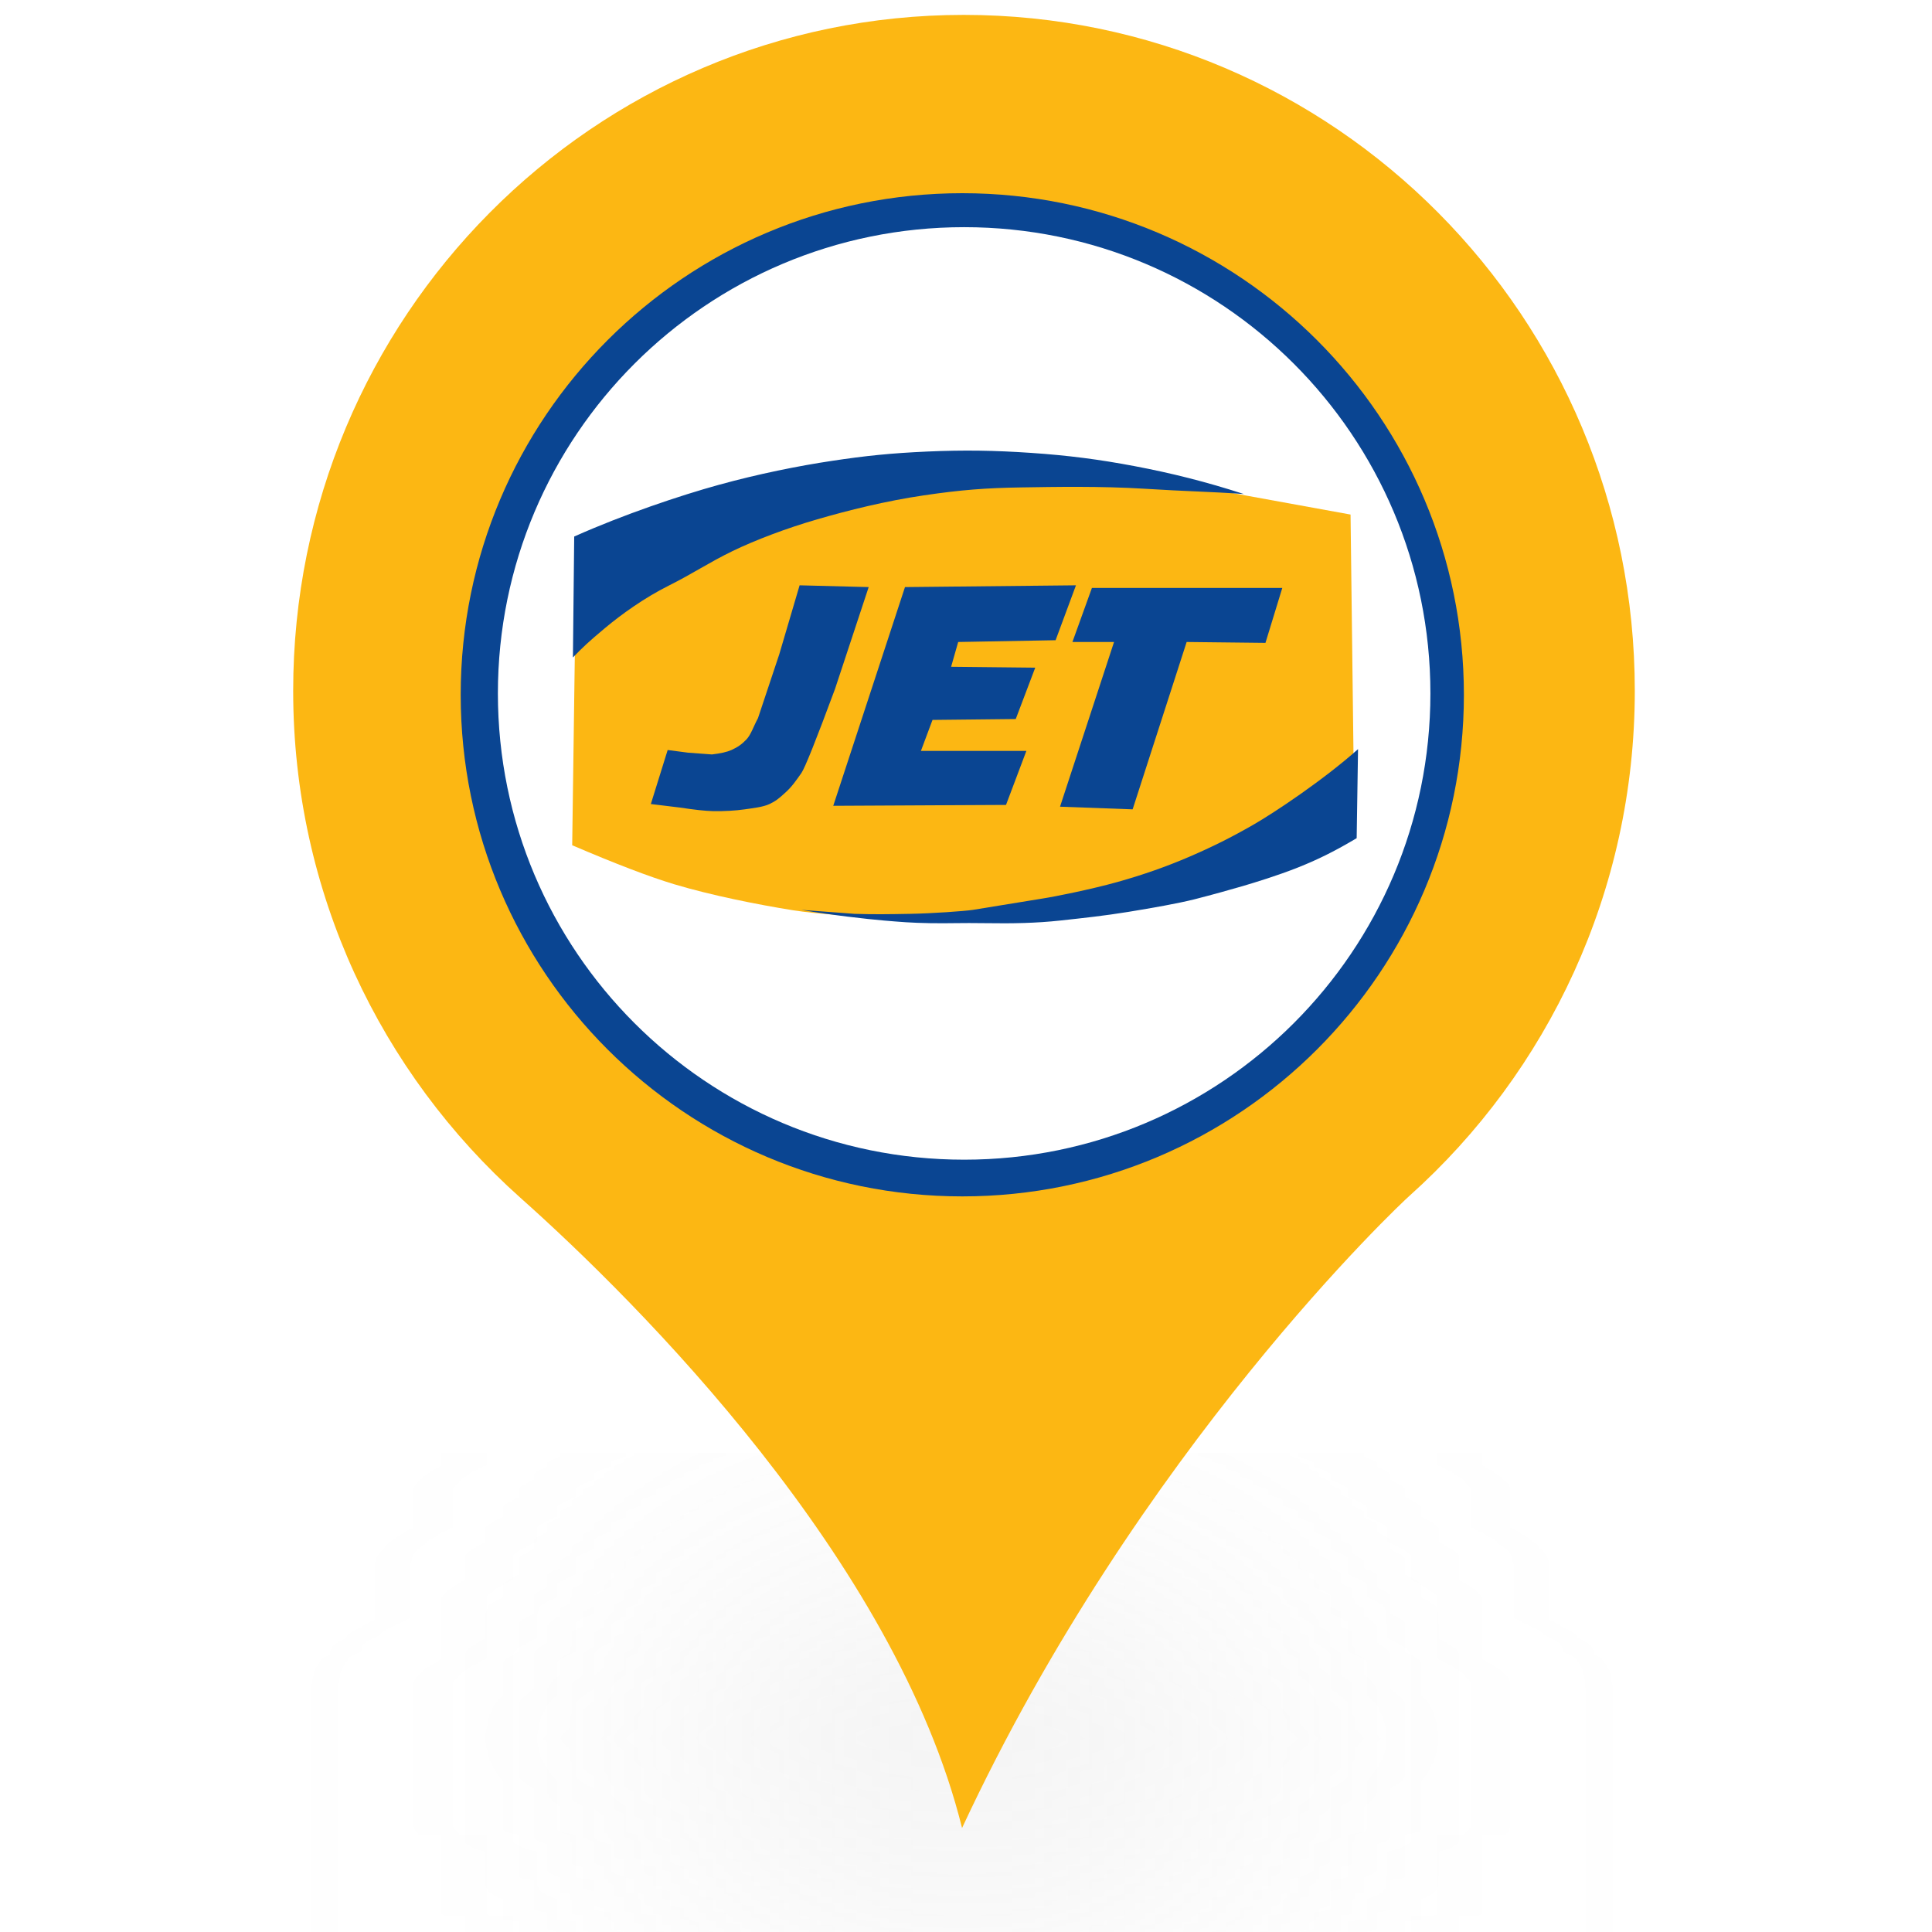
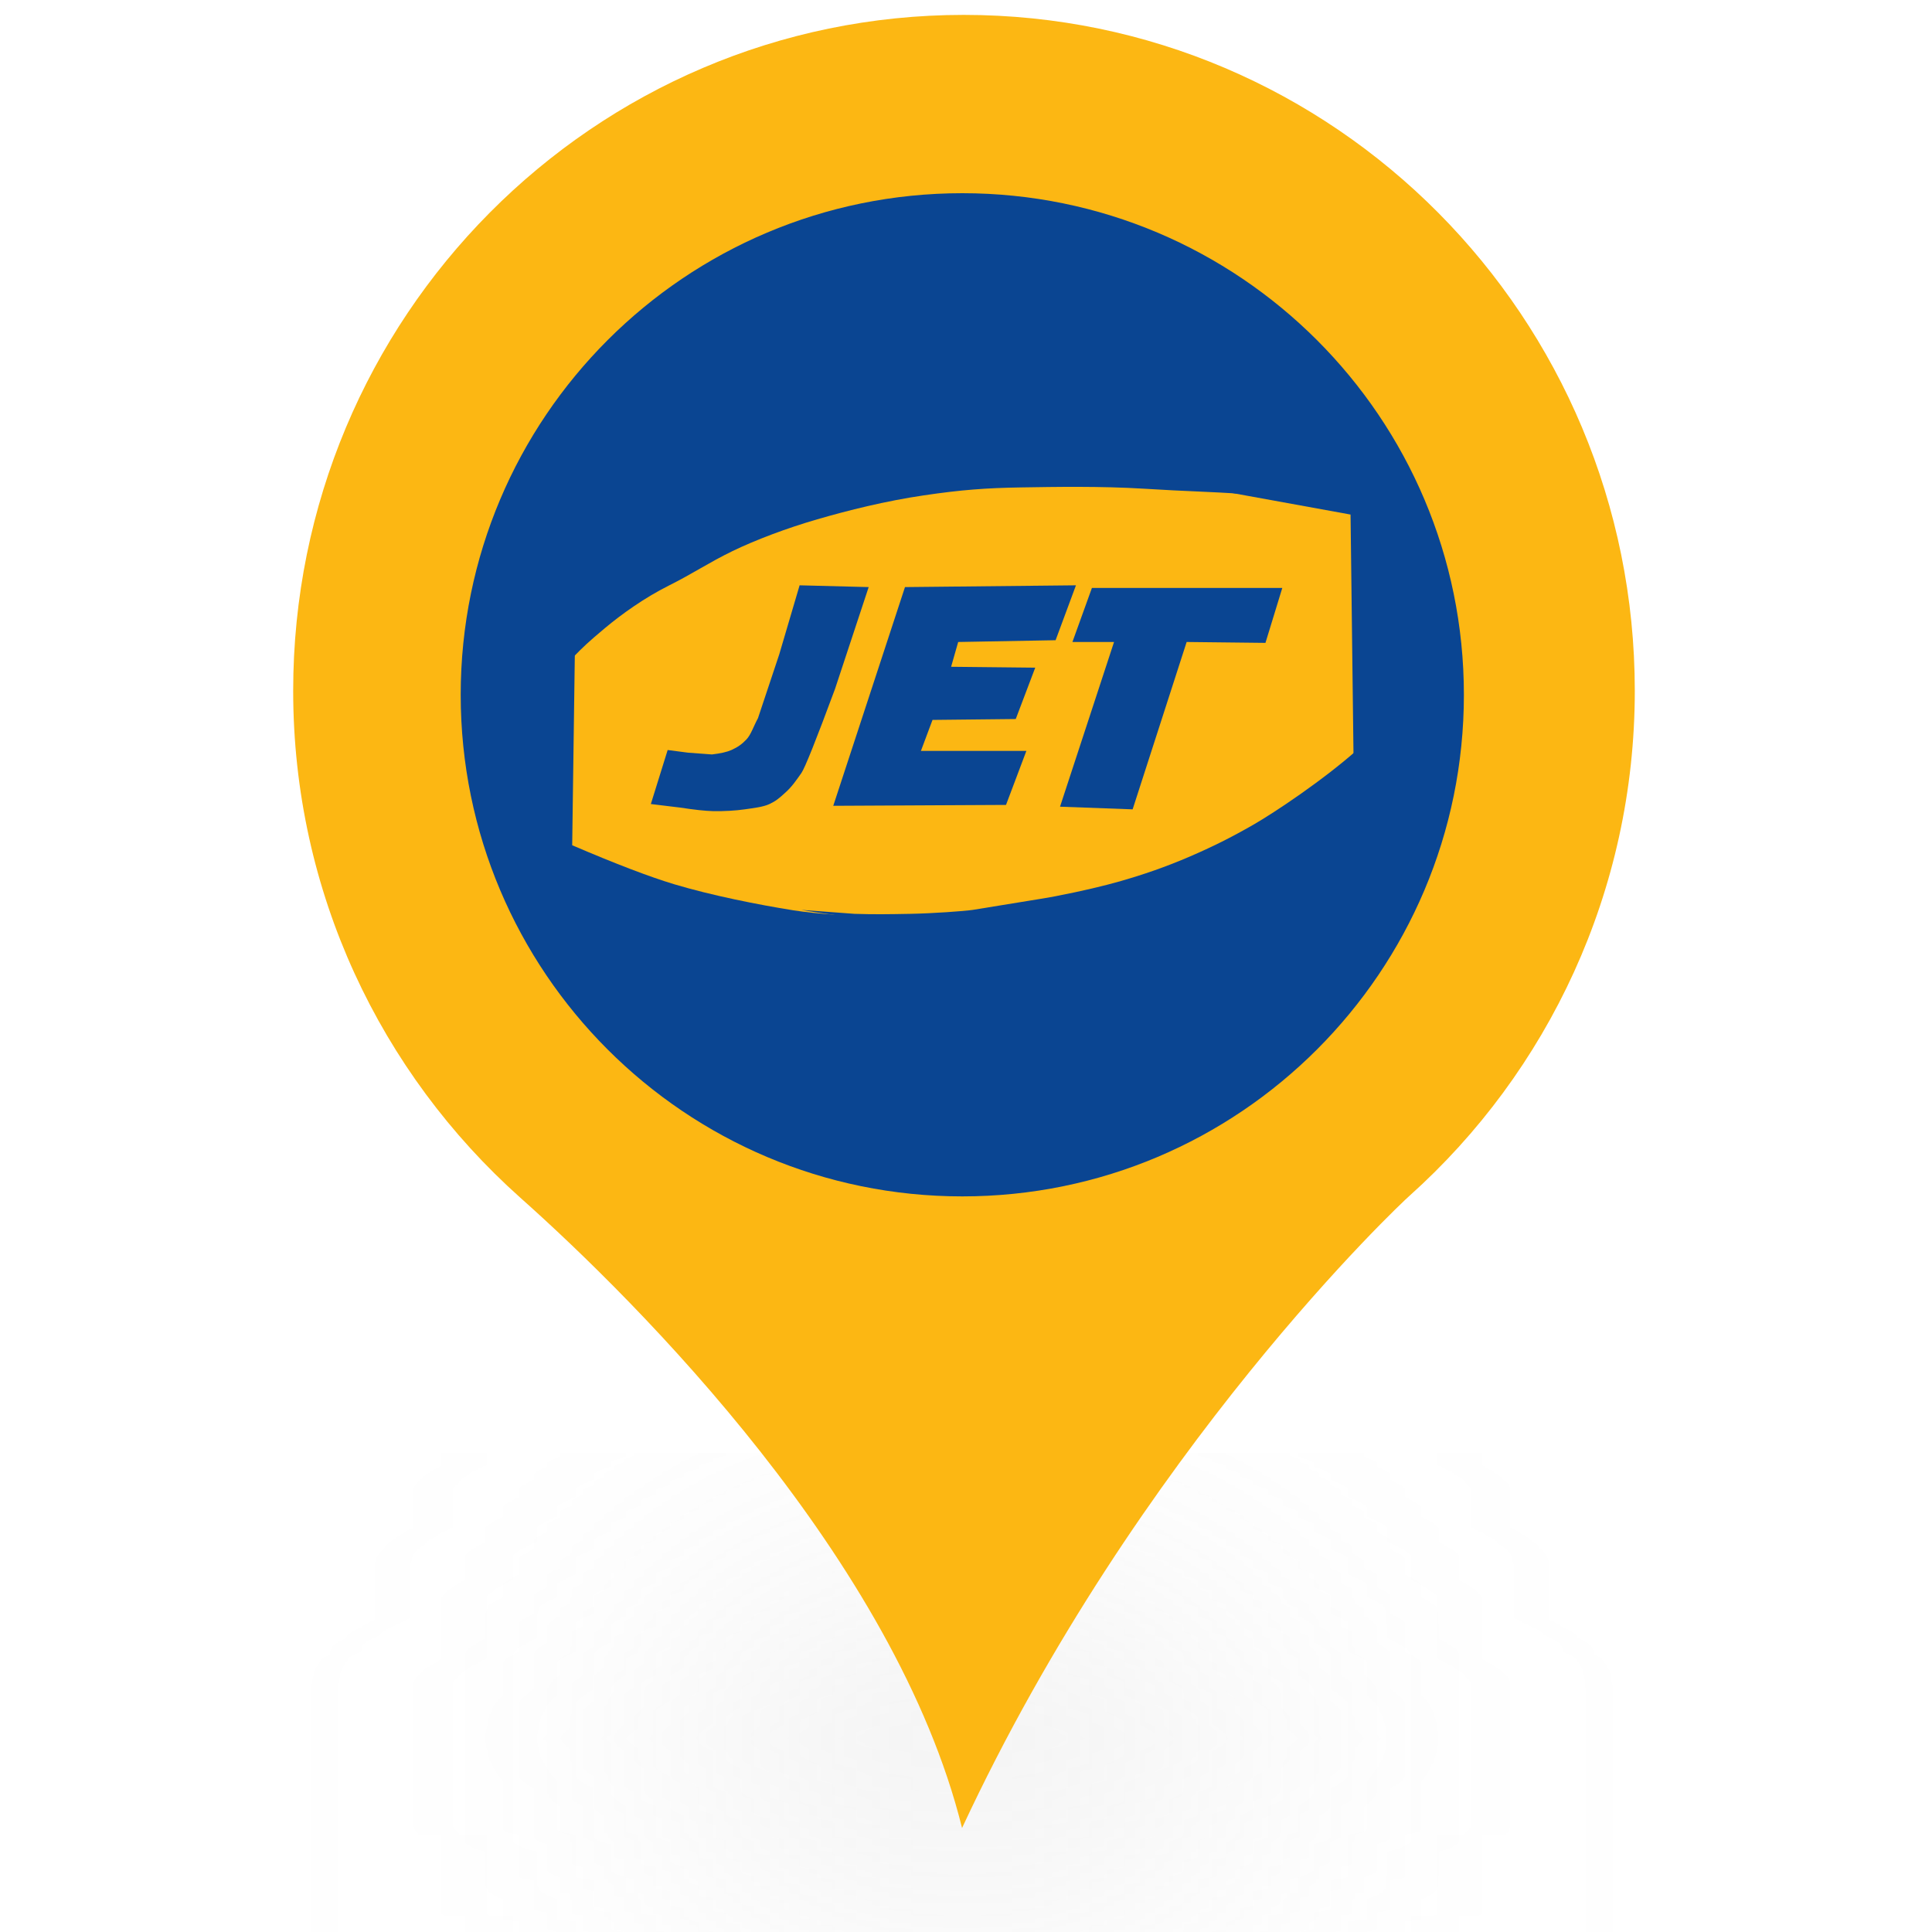
<svg xmlns="http://www.w3.org/2000/svg" style="isolation:isolate" viewBox="0 0 24 24" width="24pt" height="24pt">
  <defs>
-     <clipPath id="_clipPath_yiIo3vls3BYy4NAvSTp9ozrlmGkZbtwn">
+     <clipPath id="_clipPath_3t4ShrAYU9cUwh24CWeL7KHf330czAcK">
      <rect width="24" height="24" />
    </clipPath>
  </defs>
-   <g clip-path="url(#_clipPath_yiIo3vls3BYy4NAvSTp9ozrlmGkZbtwn)">
-     <clipPath id="_clipPath_JS2vnpjpN4y81msqf10BozT7UiNcZBxf">
+   <g clip-path="url(#_clipPath_3t4ShrAYU9cUwh24CWeL7KHf330czAcK)">
+     <clipPath id="_clipPath_lbOwB4SugZcDpEHUoX45VqpqYXnYoWj7">
      <rect x="2.769" y="0" width="18.462" height="24" transform="matrix(1,0,0,1,0,0)" fill="rgb(255,255,255)" />
    </clipPath>
-     <g clip-path="url(#_clipPath_JS2vnpjpN4y81msqf10BozT7UiNcZBxf)">
+     <g clip-path="url(#_clipPath_lbOwB4SugZcDpEHUoX45VqpqYXnYoWj7)">
      <g>
        <g>
-           <g filter="url(#E9BndX4sjYFECSjVwN8gCeMTrnMBXWUP)">
+           <g filter="url(#xczdsY8K7Ir9iOhBSctm7O8HCMls3Oqr)">
            <ellipse vector-effect="non-scaling-stroke" cx="11.95" cy="22.708" rx="3" ry="0.931" fill="rgb(162,162,162)" fill-opacity="0.7" />
          </g>
          <defs>
-             <filter id="E9BndX4sjYFECSjVwN8gCeMTrnMBXWUP" x="-200%" y="-200%" width="400%" height="400%" filterUnits="objectBoundingBox" color-interpolation-filters="sRGB">
+             <filter id="xczdsY8K7Ir9iOhBSctm7O8HCMls3Oqr" x="-200%" y="-200%" width="400%" height="400%" filterUnits="objectBoundingBox" color-interpolation-filters="sRGB">
              <feGaussianBlur stdDeviation="4.294" />
            </filter>
          </defs>
-           <g filter="url(#Ez74XmN8E5zVW7YjGF031nBvsw2lRE6V)">
+           <g filter="url(#0zb7XEUGDgvvcgM9NkEDKE0AQKvMMgK7)">
            <path d=" M 3.642 8.581 C 3.642 3.941 7.374 0.185 11.972 0.185 C 16.576 0.185 20.308 3.941 20.308 8.581 C 20.308 11.072 19.226 13.317 17.509 14.855 C 17.414 14.937 14.142 18.006 11.951 22.708 C 11.126 19.38 7.929 16.182 6.461 14.876 C 4.731 13.331 3.642 11.086 3.642 8.581 Z " fill="rgb(252,183,19)" />
          </g>
          <defs>
-             <filter id="Ez74XmN8E5zVW7YjGF031nBvsw2lRE6V" x="-200%" y="-200%" width="400%" height="400%" filterUnits="objectBoundingBox" color-interpolation-filters="sRGB">
+             <filter id="0zb7XEUGDgvvcgM9NkEDKE0AQKvMMgK7" x="-200%" y="-200%" width="400%" height="400%" filterUnits="objectBoundingBox" color-interpolation-filters="sRGB">
              <feGaussianBlur stdDeviation="0" />
            </filter>
          </defs>
        </g>
        <circle vector-effect="non-scaling-stroke" cx="11.954" cy="8.631" r="6.231" fill="rgb(10,69,146)" />
-         <circle vector-effect="non-scaling-stroke" cx="11.977" cy="8.614" r="5.792" fill="rgb(255,255,255)" />
        <path d=" M 7.154 7.177 L 9.785 6.162 L 13.731 5.838 L 16.777 6.392 L 16.823 10.131 L 14.769 11.031 L 12.485 11.377 L 11.169 11.4 Q 10.292 11.377 9.854 11.308 C 9.415 11.238 8.838 11.123 8.377 10.985 Q 7.915 10.846 7.108 10.5 L 7.154 7.177 Z " fill="rgb(252,183,19)" />
        <g>
          <path d=" M 13.564 7.304 L 15.929 7.304 L 15.72 7.986 L 14.741 7.975 L 14.07 10.054 L 13.168 10.021 L 13.839 7.975 L 13.322 7.975 L 13.564 7.304 Z " fill="rgb(10,69,146)" />
          <path d=" M 11.242 7.293 L 10.351 10.01 L 12.497 9.999 L 12.75 9.328 L 11.44 9.328 L 11.584 8.943 L 12.618 8.932 L 12.86 8.294 L 11.815 8.283 L 11.903 7.975 L 13.113 7.953 L 13.366 7.271 L 11.242 7.293 Z " fill="rgb(10,69,146)" />
          <path d=" M 9.933 7.271 L 10.791 7.293 L 10.373 8.558 Q 10.02 9.511 9.955 9.603 C 9.89 9.695 9.839 9.771 9.757 9.845 C 9.676 9.919 9.637 9.951 9.559 9.988 C 9.481 10.025 9.361 10.038 9.251 10.054 C 9.141 10.07 8.995 10.079 8.855 10.076 Q 8.716 10.073 8.448 10.032 L 8.085 9.988 L 8.294 9.317 L 8.547 9.35 L 8.844 9.372 Q 9.006 9.353 9.086 9.317 C 9.166 9.281 9.217 9.244 9.273 9.185 C 9.329 9.126 9.36 9.024 9.416 8.921 Q 9.519 8.612 9.68 8.129 L 9.933 7.271 Z " fill="rgb(10,69,146)" />
          <path d=" M 7.133 6.665 C 7.747 6.391 8.446 6.156 8.932 6.022 C 9.418 5.888 9.92 5.787 10.335 5.725 C 10.75 5.662 11.071 5.629 11.523 5.609 C 11.975 5.589 12.355 5.595 12.81 5.626 C 13.265 5.657 13.649 5.706 14.097 5.791 C 14.546 5.876 14.984 5.985 15.451 6.137 C 15.016 6.106 14.751 6.105 14.213 6.071 C 13.675 6.038 13.103 6.048 12.678 6.055 C 12.253 6.062 11.944 6.084 11.473 6.154 C 11.003 6.223 10.534 6.34 10.153 6.451 C 9.772 6.561 9.382 6.709 9.097 6.847 C 8.812 6.985 8.602 7.128 8.305 7.276 C 8.008 7.425 7.723 7.628 7.513 7.804 C 7.303 7.98 7.249 8.032 7.117 8.167 L 7.133 6.665 Z " fill="rgb(10,69,146)" />
          <path d=" M 16.87 9.306 L 16.853 10.412 C 16.608 10.558 16.393 10.669 16.127 10.775 C 15.862 10.88 15.583 10.964 15.442 11.006 C 15.302 11.047 15.052 11.117 14.84 11.171 C 14.628 11.224 14.32 11.278 14.015 11.328 C 13.71 11.377 13.476 11.402 13.173 11.435 C 12.871 11.468 12.574 11.473 12.249 11.468 C 11.924 11.463 11.8 11.472 11.556 11.468 C 11.312 11.464 11.181 11.452 10.978 11.435 C 10.776 11.418 10.312 11.366 9.955 11.303 L 10.615 11.352 C 10.859 11.36 11.035 11.357 11.308 11.352 C 11.582 11.347 11.977 11.319 12.084 11.303 C 12.191 11.286 12.794 11.187 12.95 11.162 C 13.107 11.138 13.563 11.046 13.883 10.956 C 14.203 10.866 14.488 10.766 14.774 10.643 C 15.06 10.52 15.296 10.402 15.566 10.247 C 15.836 10.092 16.448 9.683 16.87 9.306 Z " fill="rgb(10,69,146)" />
        </g>
      </g>
    </g>
  </g>
</svg>
